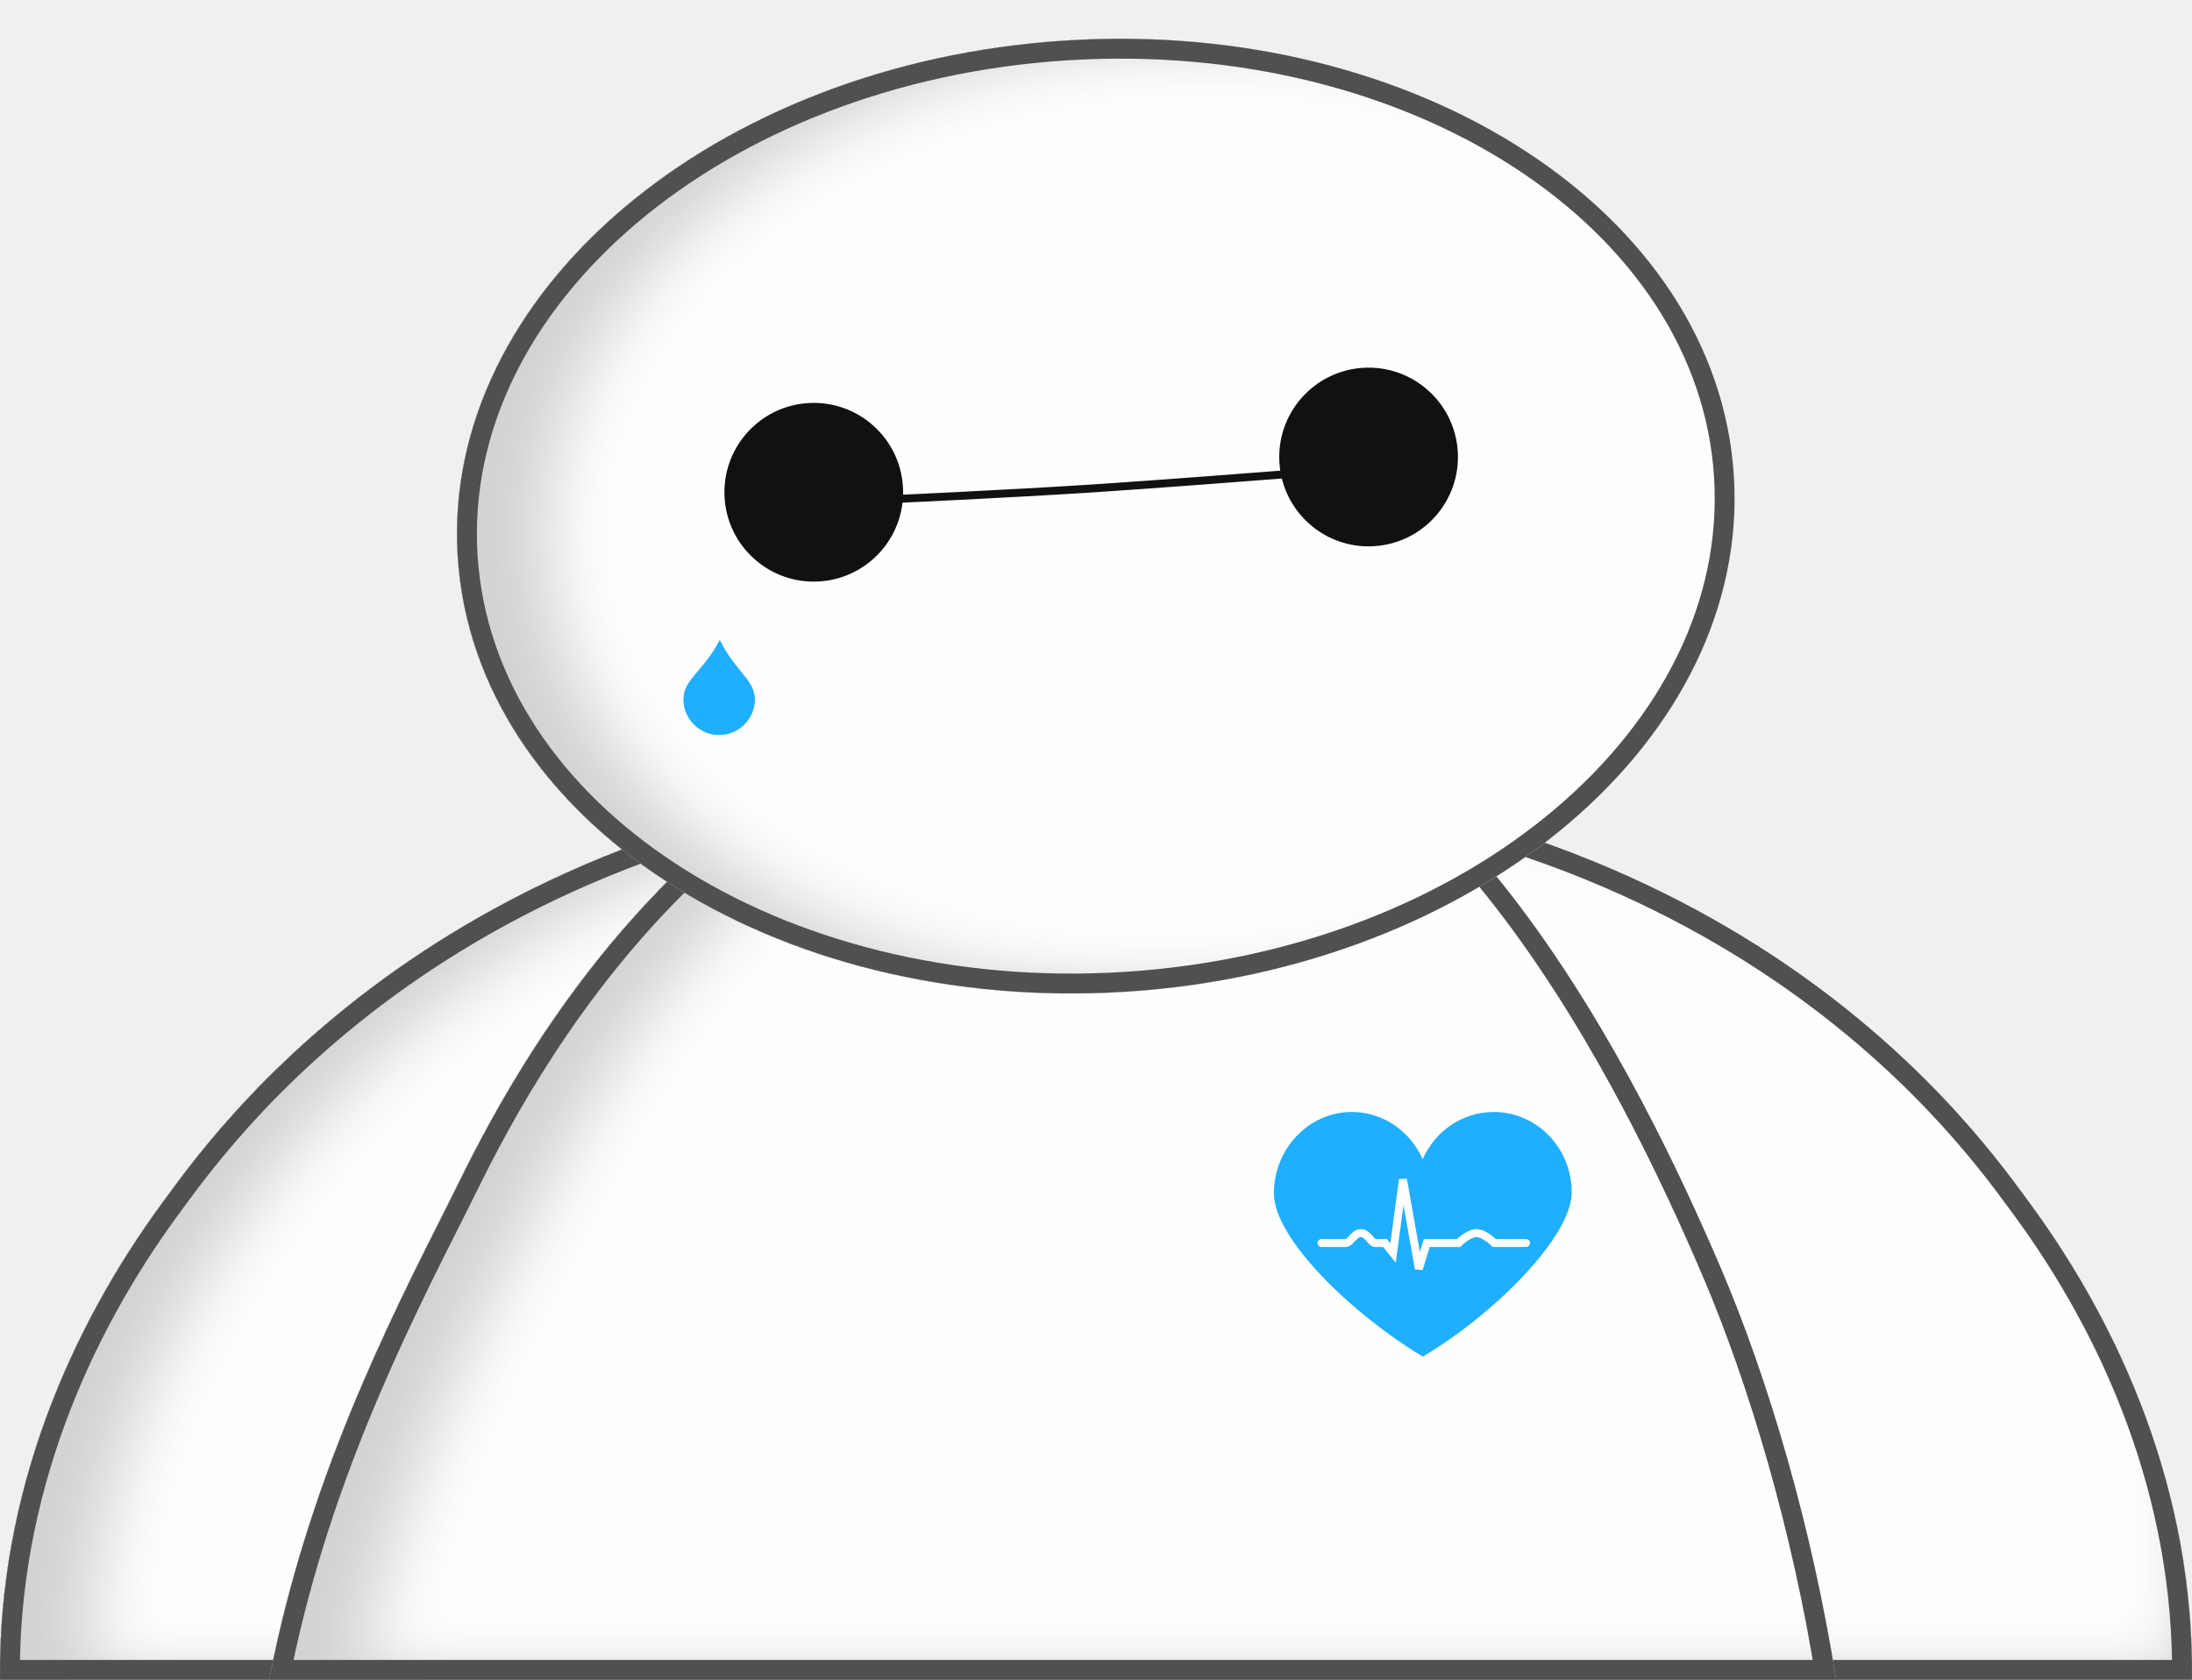
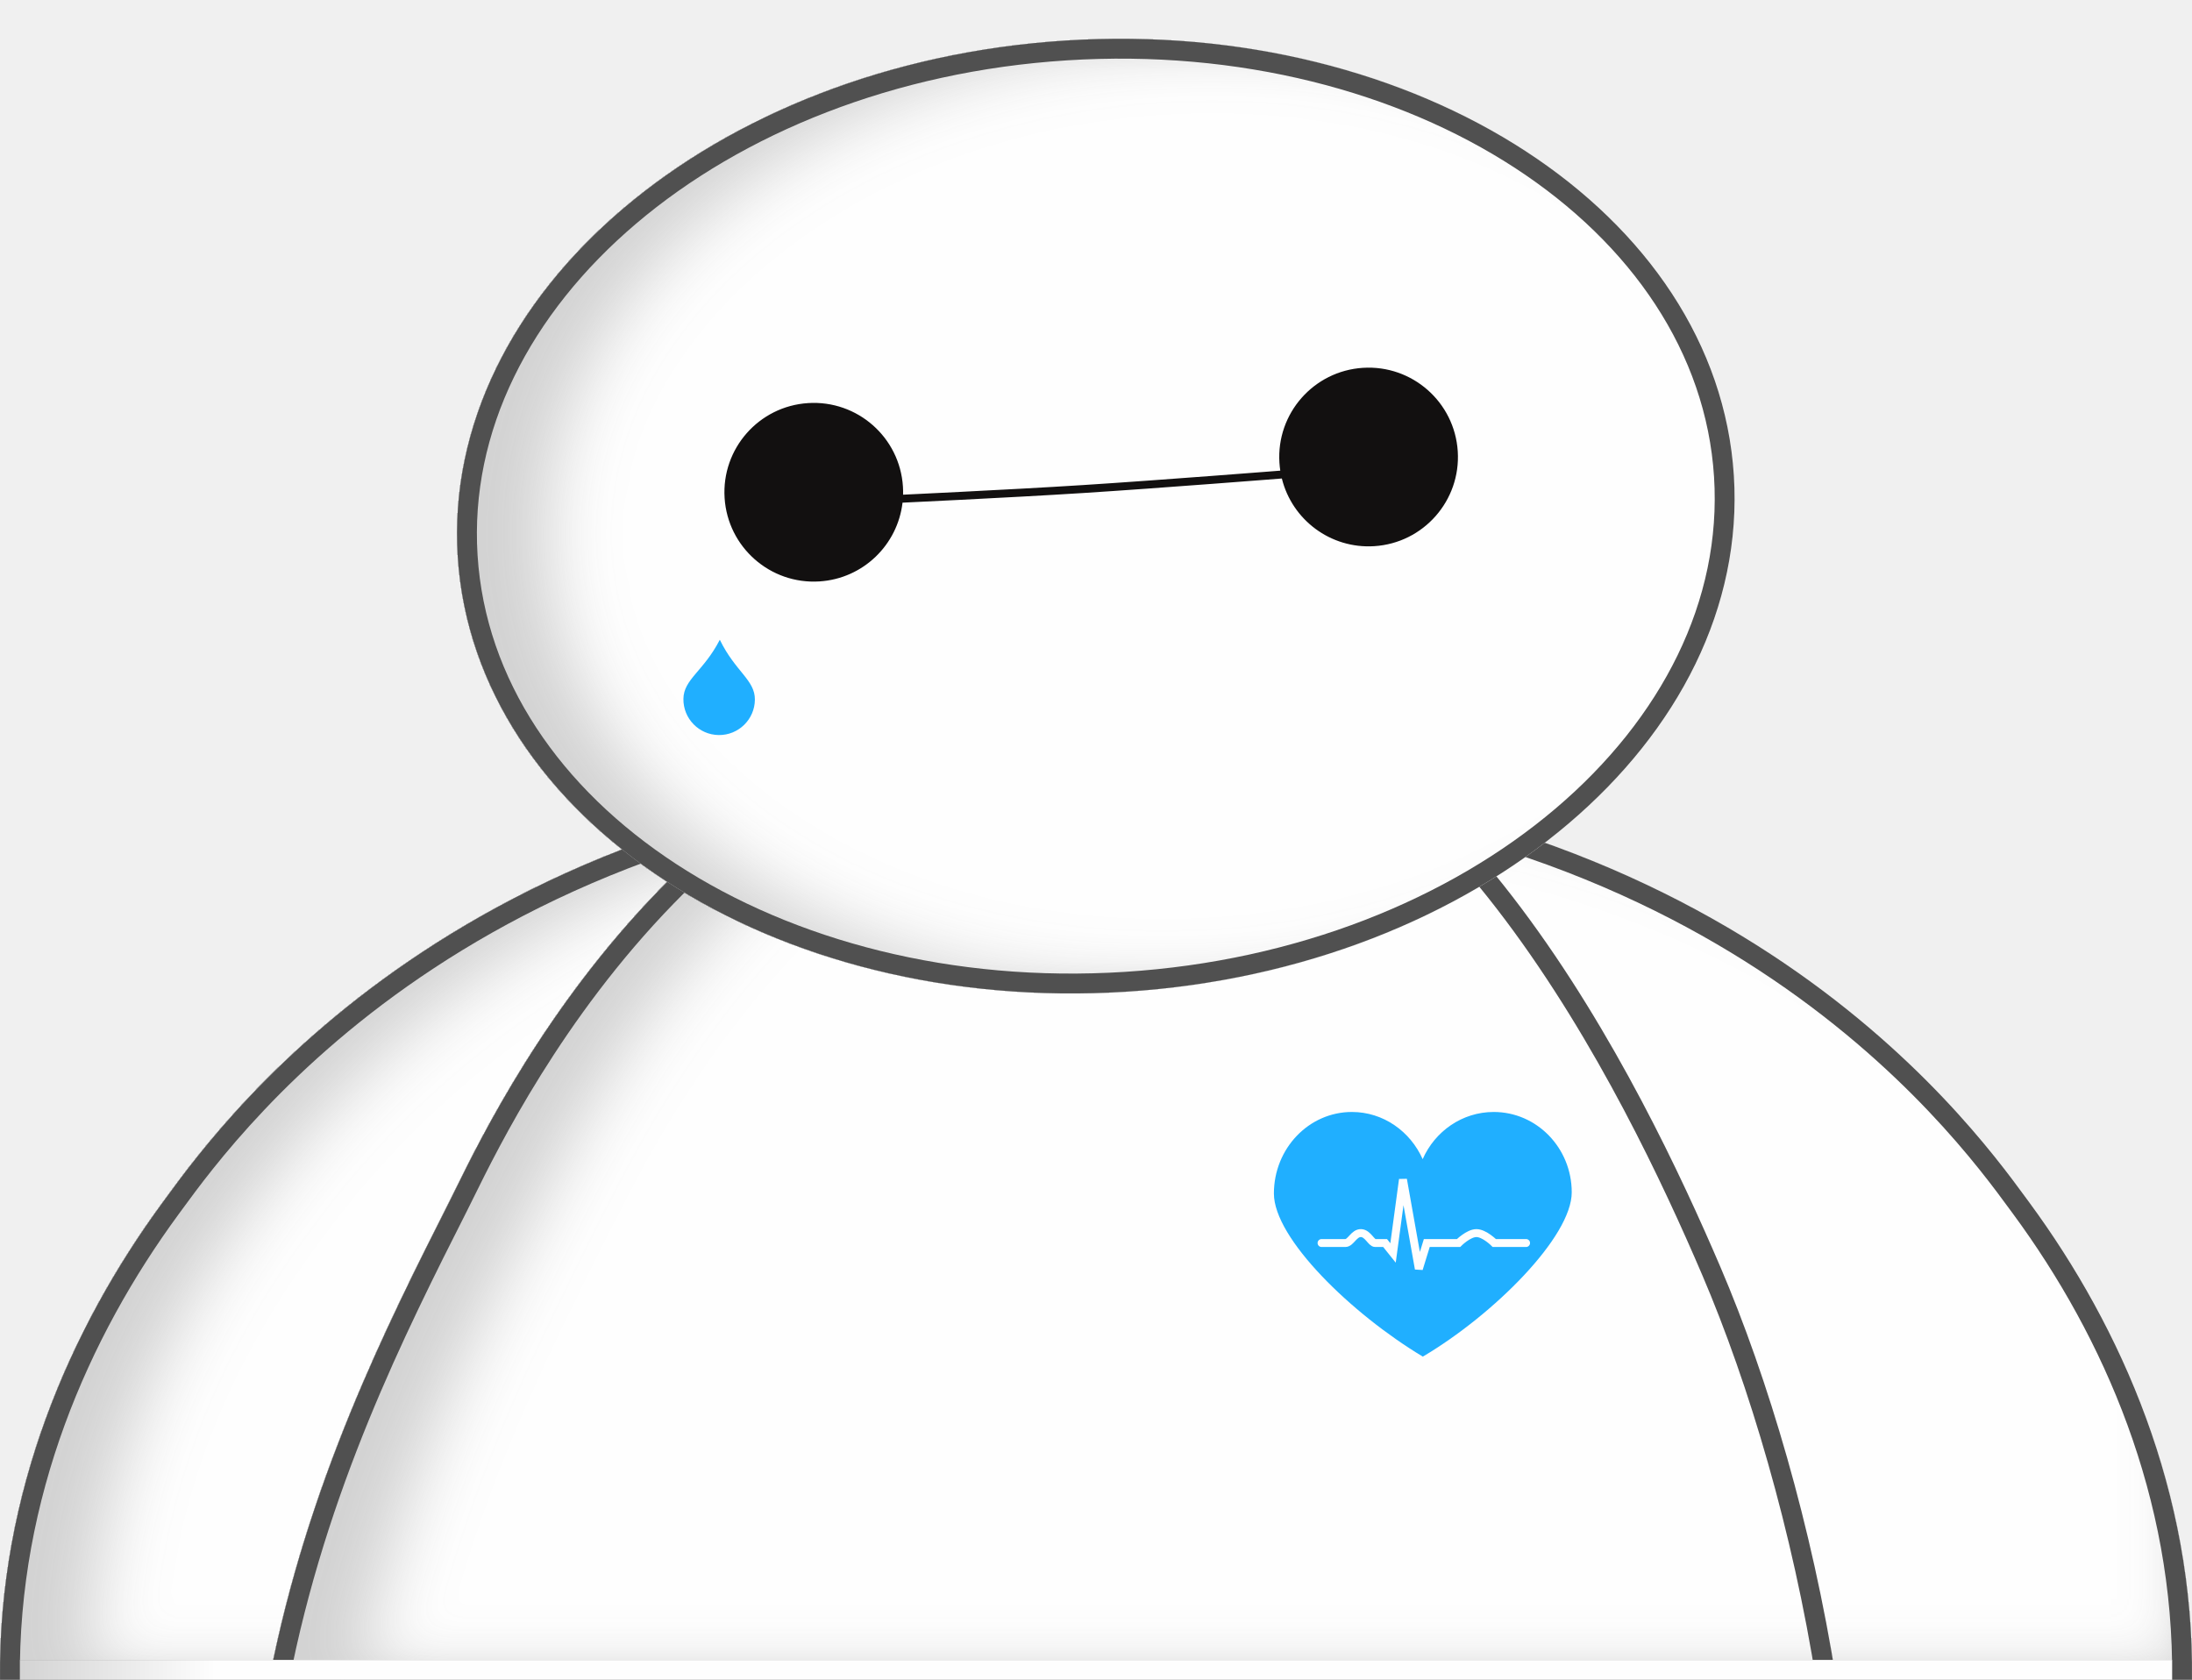
<svg xmlns="http://www.w3.org/2000/svg" width="552" height="423" viewBox="0 0 552 423" fill="none">
  <mask id="path-1-inside-1_80_61" fill="white">
    <path fill-rule="evenodd" clip-rule="evenodd" d="M0.01 423H551.988C552.529 375.917 534.308 334.443 511.038 302.81C510.79 302.474 510.526 302.113 510.245 301.729C495.187 281.177 431.455 194.187 276.5 194V193C121.247 193 56.901 280.998 41.775 301.684C41.486 302.079 41.215 302.449 40.962 302.794C17.723 334.439 -0.48 375.915 0.01 423Z" />
  </mask>
  <g filter="url(#filter0_i_80_61)">
    <path fill-rule="evenodd" clip-rule="evenodd" d="M0.01 423H551.988C552.529 375.917 534.308 334.443 511.038 302.81C510.79 302.474 510.526 302.113 510.245 301.729C495.187 281.177 431.455 194.187 276.5 194V193C121.247 193 56.901 280.998 41.775 301.684C41.486 302.079 41.215 302.449 40.962 302.794C17.723 334.439 -0.48 375.915 0.01 423Z" fill="#FEFEFE" />
  </g>
  <path d="M0.01 423L-4.99 423.052L-4.939 428H0.01V423ZM551.988 423V428H556.931L556.988 423.057L551.988 423ZM511.038 302.81L515.065 299.847L515.065 299.847L511.038 302.81ZM510.245 301.729L506.211 304.684L506.211 304.684L510.245 301.729ZM276.5 194H271.5V198.994L276.494 199L276.5 194ZM276.5 193H281.5V188L276.5 188L276.5 193ZM41.775 301.684L45.811 304.635L45.811 304.635L41.775 301.684ZM40.962 302.794L36.932 299.834L36.932 299.834L40.962 302.794ZM0.01 428H551.988V418H0.01V428ZM507.01 305.773C529.812 336.769 547.514 377.207 546.989 422.943L556.988 423.057C557.545 374.628 538.805 332.118 515.065 299.847L507.01 305.773ZM506.211 304.684C506.492 305.067 506.759 305.432 507.01 305.773L515.065 299.847C514.821 299.516 514.56 299.159 514.278 298.774L506.211 304.684ZM276.494 199C429.128 199.184 491.558 284.684 506.211 304.684L514.278 298.774C498.816 277.67 433.782 189.19 276.506 189L276.494 199ZM271.5 193V194H281.5V193H271.5ZM45.811 304.635C60.544 284.487 123.586 198 276.5 198L276.5 188C118.909 188 53.259 277.508 37.739 298.733L45.811 304.635ZM44.992 305.753C45.249 305.404 45.523 305.029 45.811 304.635L37.739 298.733C37.449 299.128 37.182 299.494 36.932 299.834L44.992 305.753ZM5.009 422.948C4.534 377.205 22.221 336.761 44.992 305.753L36.932 299.834C13.226 332.116 -5.493 374.625 -4.99 423.052L5.009 422.948Z" fill="#505050" mask="url(#path-1-inside-1_80_61)" />
  <mask id="path-3-inside-2_80_61" fill="white">
    <path fill-rule="evenodd" clip-rule="evenodd" d="M462.38 423C456.313 384.463 445.241 347.051 433.219 319C413.719 273.5 365.719 174 293.219 168C179.474 168 127.501 273.525 114.739 299.437C114.15 300.634 113.644 301.661 113.219 302.5C97.452 333.667 77.383 373.44 67.801 423H462.38Z" />
  </mask>
  <g filter="url(#filter1_i_80_61)">
    <path fill-rule="evenodd" clip-rule="evenodd" d="M462.38 423C456.313 384.463 445.241 347.051 433.219 319C413.719 273.5 365.719 174 293.219 168C179.474 168 127.501 273.525 114.739 299.437C114.15 300.634 113.644 301.661 113.219 302.5C97.452 333.667 77.383 373.44 67.801 423H462.38Z" fill="#FEFEFE" />
  </g>
  <path d="M462.38 423V428H468.229L467.319 422.222L462.38 423ZM293.219 168L293.632 163.017L293.426 163H293.219V168ZM114.739 299.437L110.254 297.228L110.254 297.228L114.739 299.437ZM113.219 302.5L108.758 300.243L108.758 300.243L113.219 302.5ZM67.801 423L62.892 422.051L61.742 428H67.801V423ZM428.624 320.97C440.473 348.618 451.435 385.628 457.441 423.778L467.319 422.222C461.191 383.298 450.009 345.483 437.815 317.03L428.624 320.97ZM292.807 172.983C326.863 175.801 355.841 200.704 379.095 231.689C402.228 262.513 418.916 298.319 428.624 320.97L437.815 317.03C428.022 294.181 410.96 257.487 387.093 225.686C363.347 194.046 332.076 166.199 293.632 163.017L292.807 172.983ZM119.225 301.646C125.574 288.755 141.473 256.507 169.695 227.487C197.855 198.531 238.069 173 293.219 173V163C234.624 163 191.979 190.231 162.526 220.516C133.135 250.737 116.666 284.207 110.254 297.228L119.225 301.646ZM117.681 304.757C118.12 303.889 118.639 302.835 119.225 301.646L110.254 297.228C109.66 298.433 109.167 299.433 108.758 300.243L117.681 304.757ZM72.71 423.949C82.145 375.148 101.909 335.934 117.681 304.757L108.758 300.243C92.995 331.401 72.62 371.732 62.892 422.051L72.71 423.949ZM67.801 428H462.38V418H67.801V428Z" fill="#505050" mask="url(#path-3-inside-2_80_61)" />
  <path fill-rule="evenodd" clip-rule="evenodd" d="M358.301 341.621C340.444 330.907 320.801 311.891 320.801 300.55C320.801 289.208 329.595 280.014 340.444 280.014C348.335 280.014 355.139 284.879 358.262 291.896C361.35 284.888 368.201 280.014 376.158 280.014C387.006 280.014 395.801 289.075 395.801 300.252C395.801 311.429 376.158 331.062 358.301 341.621Z" fill="#20AFFF" />
  <path d="M332.801 313.014C334.614 313.014 336.722 313.014 338.801 313.014C340.178 313.014 340.962 310.401 342.801 310.514C344.477 310.618 345.325 313.014 346.301 313.014C347.828 313.014 348.801 313.014 348.801 313.014L350.801 315.514L353.301 297.014L357.301 319.514L359.301 313.014H367.301C367.301 313.014 369.79 310.514 371.801 310.514C373.811 310.514 376.301 313.014 376.301 313.014H384.301" stroke="#FEFEFE" stroke-width="2" stroke-linecap="round" />
  <g filter="url(#filter2_i_80_61)">
    <ellipse cx="275.952" cy="129.967" rx="161" ry="120" transform="rotate(-3.63521 275.952 129.967)" fill="#FEFEFE" />
  </g>
  <path d="M434.133 119.917C436.172 152.019 420.579 182.387 393.329 205.525C366.078 228.663 327.287 244.442 283.401 247.23C239.516 250.018 199.04 239.275 169.08 219.772C139.121 200.269 119.81 172.118 117.77 140.016C115.731 107.914 131.324 77.546 158.574 54.408C185.825 31.27 224.616 15.491 268.502 12.703C312.387 9.915 352.863 20.658 382.823 40.161C412.782 59.664 432.093 87.815 434.133 119.917Z" stroke="#505050" stroke-width="5" />
  <path fill-rule="evenodd" clip-rule="evenodd" d="M227.278 126.579C226.047 137.18 217.381 145.712 206.354 146.412C193.952 147.2 183.26 137.786 182.472 125.384C181.685 112.983 191.099 102.291 203.501 101.503C215.902 100.715 226.594 110.13 227.382 122.531C227.425 123.216 227.438 123.896 227.42 124.57C228.158 124.535 229.095 124.49 230.2 124.438C233.122 124.298 237.218 124.098 241.913 123.861C251.304 123.386 263.088 122.76 272.67 122.151C282.252 121.542 294.909 120.616 305.173 119.842C310.304 119.455 314.836 119.106 318.085 118.854C319.71 118.728 321.014 118.626 321.912 118.556L322.408 118.517C322.307 117.857 322.234 117.187 322.191 116.508C321.403 104.106 330.818 93.414 343.219 92.626C355.62 91.839 366.312 101.253 367.1 113.655C367.888 126.056 358.474 136.748 346.072 137.536C335.038 138.237 325.358 130.862 322.802 120.492L322.068 120.55C321.17 120.62 319.865 120.722 318.24 120.848C314.99 121.1 310.456 121.449 305.323 121.836C295.058 122.61 282.392 123.537 272.797 124.147C263.201 124.756 251.407 125.384 242.014 125.858C237.317 126.096 233.219 126.295 230.296 126.435C229.069 126.494 228.049 126.542 227.278 126.579Z" fill="#121010" />
  <path d="M190.099 176.199C190.044 181.169 185.97 185.154 180.999 185.098C176.029 185.043 172.045 180.969 172.1 175.999C172.155 171.029 177.177 169.055 181.266 161.1C185.177 169.144 190.154 171.229 190.099 176.199Z" fill="#20AFFF" />
+   <rect x="5" y="418" width="542" height="5" fill="url(#paint0_radial_80_61)" />
  <defs>
    <filter id="filter0_i_80_61" x="0" y="193" width="569" height="230" filterUnits="userSpaceOnUse" color-interpolation-filters="sRGB">
      <feFlood flood-opacity="0" result="BackgroundImageFix" />
      <feBlend mode="normal" in="SourceGraphic" in2="BackgroundImageFix" result="shape" />
      <feColorMatrix in="SourceAlpha" type="matrix" values="0 0 0 0 0 0 0 0 0 0 0 0 0 0 0 0 0 0 127 0" result="hardAlpha" />
      <feOffset dx="23" />
      <feGaussianBlur stdDeviation="8.5" />
      <feComposite in2="hardAlpha" operator="arithmetic" k2="-1" k3="1" />
      <feColorMatrix type="matrix" values="0 0 0 0 0.314 0 0 0 0 0.314 0 0 0 0 0.314 0 0 0 0.25 0" />
      <feBlend mode="normal" in2="shape" result="effect1_innerShadow_80_61" />
    </filter>
    <filter id="filter1_i_80_61" x="67.801" y="168" width="411.579" height="255" filterUnits="userSpaceOnUse" color-interpolation-filters="sRGB">
      <feFlood flood-opacity="0" result="BackgroundImageFix" />
      <feBlend mode="normal" in="SourceGraphic" in2="BackgroundImageFix" result="shape" />
      <feColorMatrix in="SourceAlpha" type="matrix" values="0 0 0 0 0 0 0 0 0 0 0 0 0 0 0 0 0 0 127 0" result="hardAlpha" />
      <feOffset dx="23" />
      <feGaussianBlur stdDeviation="8.5" />
      <feComposite in2="hardAlpha" operator="arithmetic" k2="-1" k3="1" />
      <feColorMatrix type="matrix" values="0 0 0 0 0.314 0 0 0 0 0.314 0 0 0 0 0.314 0 0 0 0.25 0" />
      <feBlend mode="normal" in2="shape" result="effect1_innerShadow_80_61" />
    </filter>
    <filter id="filter2_i_80_61" x="115.092" y="9.767" width="338.719" height="240.399" filterUnits="userSpaceOnUse" color-interpolation-filters="sRGB">
      <feFlood flood-opacity="0" result="BackgroundImageFix" />
      <feBlend mode="normal" in="SourceGraphic" in2="BackgroundImageFix" result="shape" />
      <feColorMatrix in="SourceAlpha" type="matrix" values="0 0 0 0 0 0 0 0 0 0 0 0 0 0 0 0 0 0 127 0" result="hardAlpha" />
      <feOffset dx="23" />
      <feGaussianBlur stdDeviation="8.5" />
      <feComposite in2="hardAlpha" operator="arithmetic" k2="-1" k3="1" />
      <feColorMatrix type="matrix" values="0 0 0 0 0.314 0 0 0 0 0.314 0 0 0 0 0.314 0 0 0 0.25 0" />
      <feBlend mode="normal" in2="shape" result="effect1_innerShadow_80_61" />
    </filter>
+     <radialGradient id="paint0_radial_80_61" cx="0" cy="0" r="1" gradientUnits="userSpaceOnUse" gradientTransform="translate(5.00001 423) scale(104 11273.6)">
+       <stop stop-color="#D3D3D3" />
+       <stop offset="0.476" stop-color="#FEFEFE" />
+       <stop offset="1" stop-color="#FEFEFE" />
+     </radialGradient>
  </defs>
</svg>
